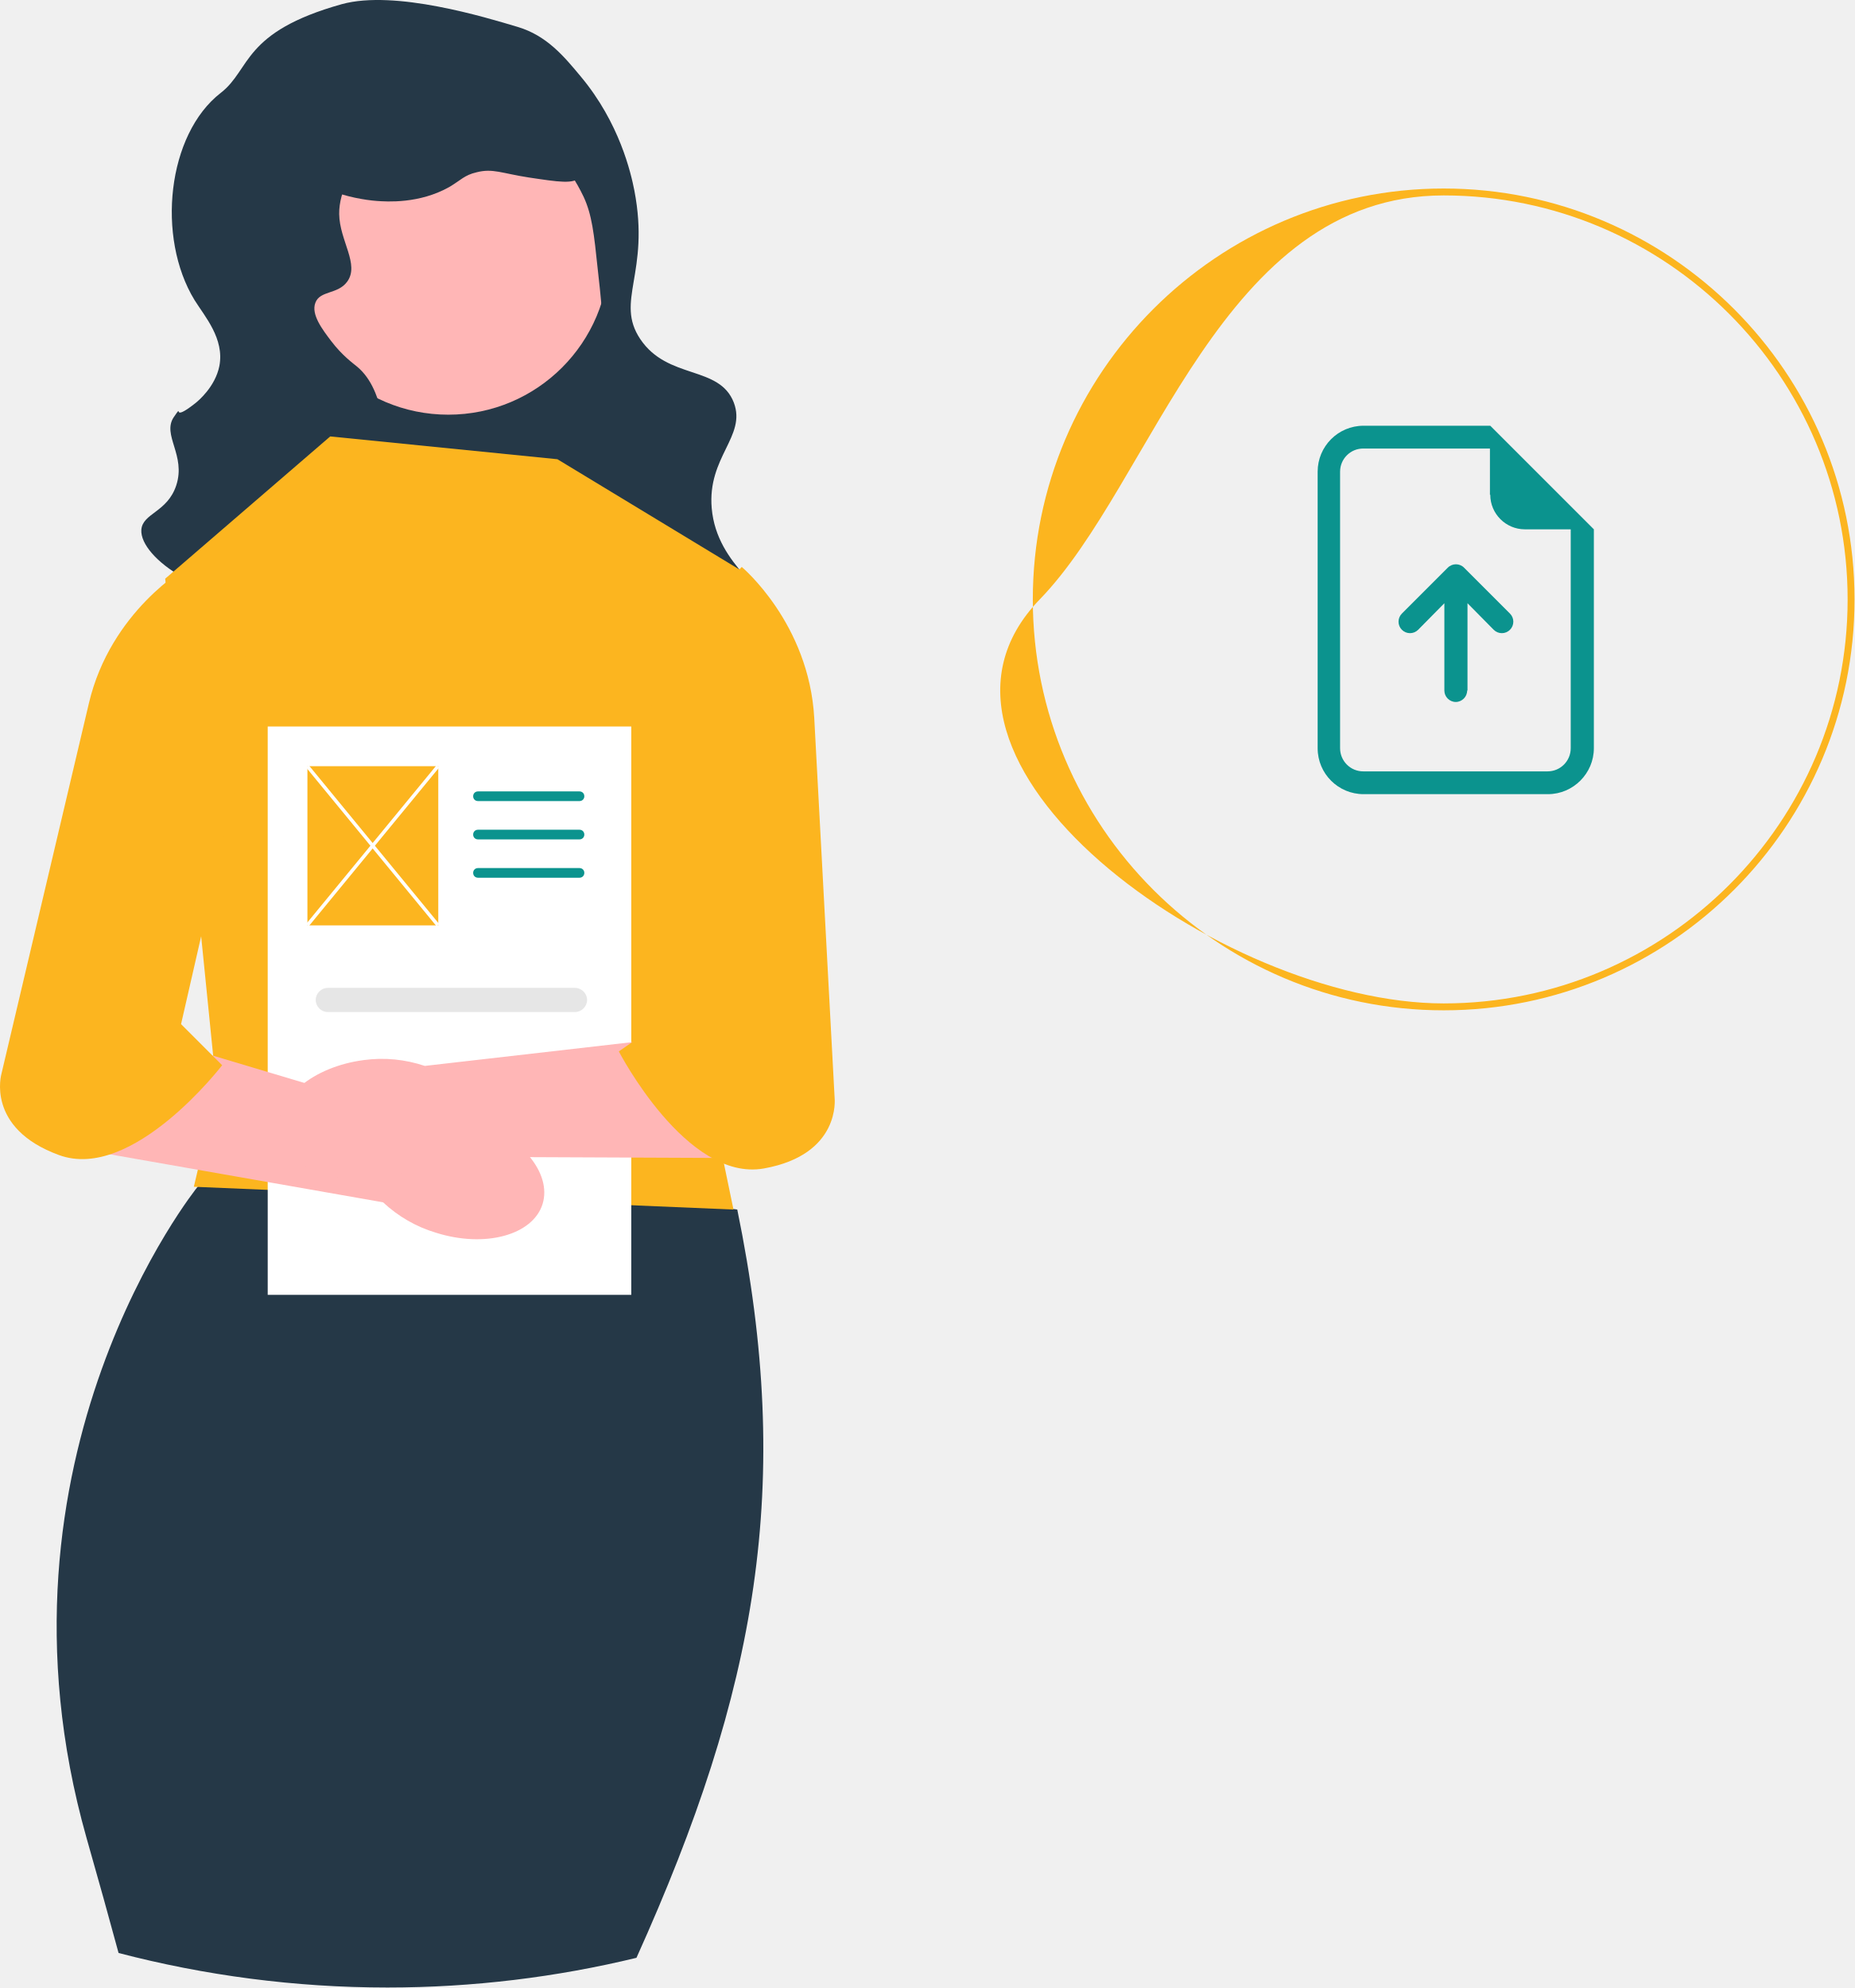
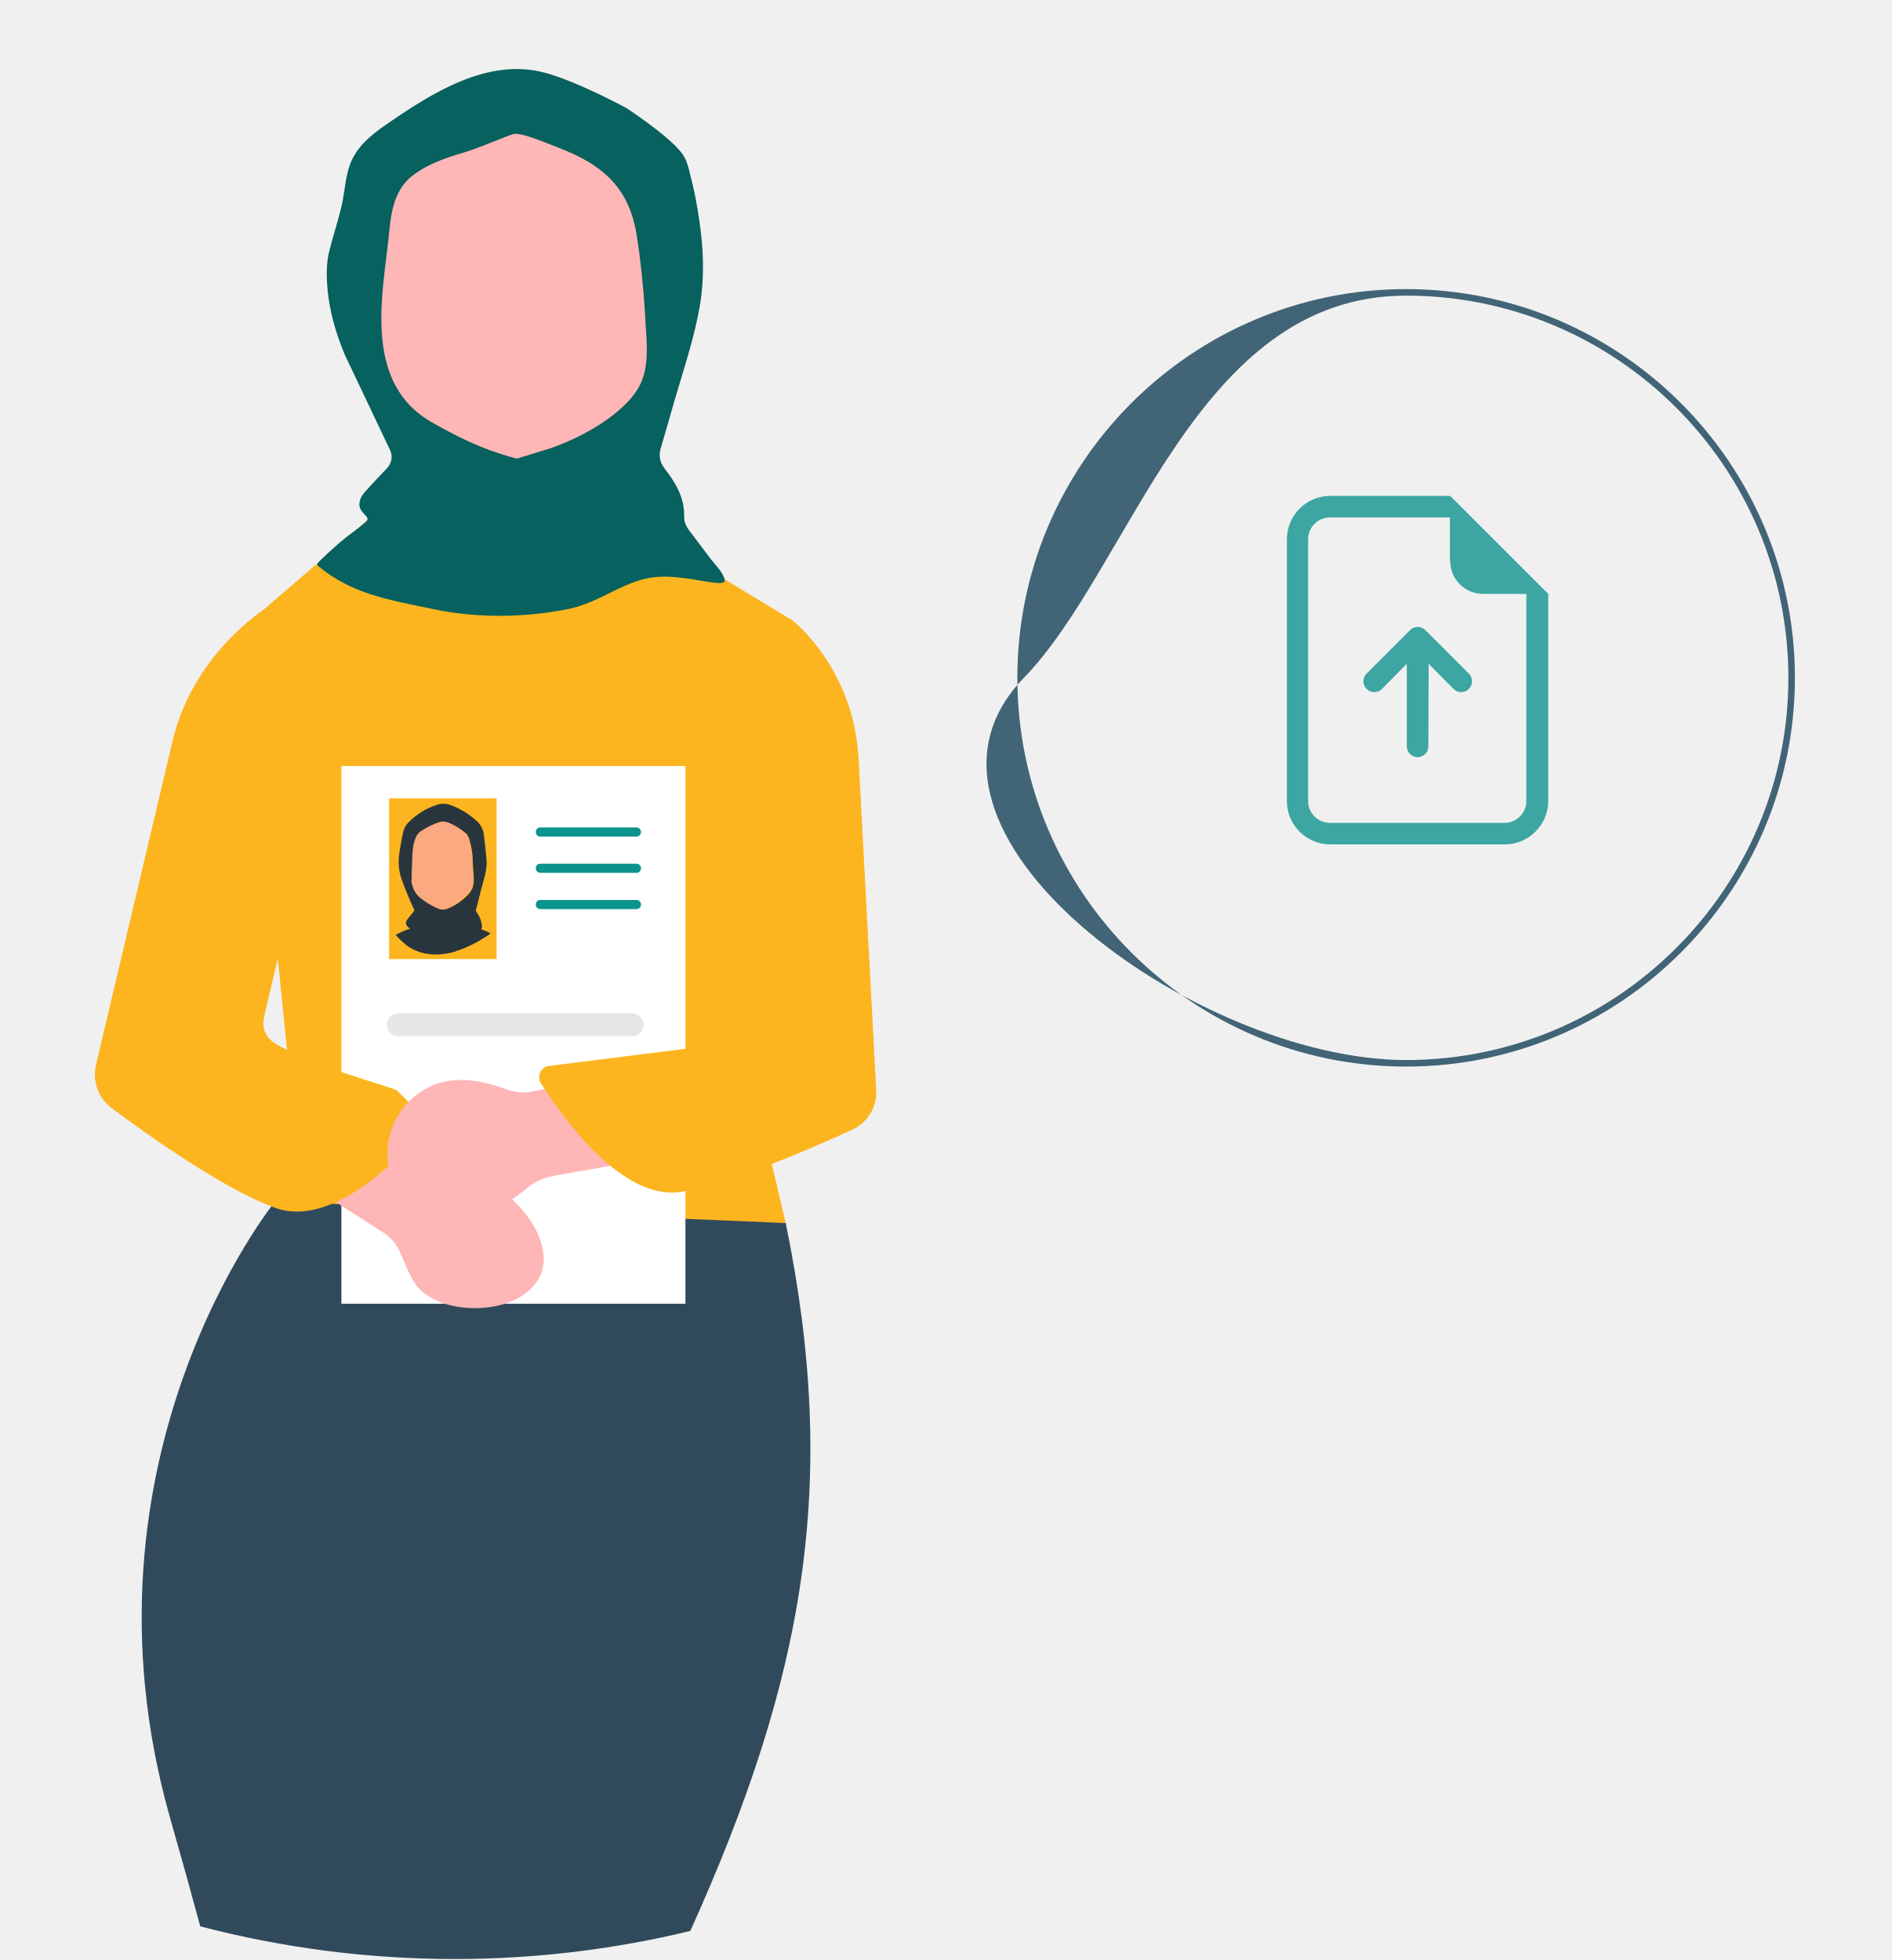
- <svg xmlns="http://www.w3.org/2000/svg" width="334" height="358" viewBox="0 0 334 358" fill="none">
-   <path d="M110.867 42.414L51.832 49.37L58.431 105.379L117.466 98.424L110.867 42.414Z" fill="#253847" />
-   <path d="M80.738 74.676C96.741 74.676 109.715 61.703 109.715 45.7C109.715 29.696 96.741 16.723 80.738 16.723C64.735 16.723 51.762 29.696 51.762 45.7C51.762 61.703 64.735 74.676 80.738 74.676Z" fill="#FFB6B6" />
-   <path d="M61.585 0.743C43.552 5.78 45.231 12.495 39.759 16.724C30.121 24.186 28.131 42.715 35.033 54.032C36.899 57.017 40.443 60.997 39.51 65.909C38.764 69.64 35.717 72.189 35.158 72.625C30.432 76.356 33.292 72.251 31.302 75.112C29.126 78.345 33.541 81.952 31.738 87.424C30.121 92.274 25.706 92.398 25.457 95.383C25.084 100.482 37.583 109.187 49.522 107.011C60.154 105.021 67.057 95.01 68.736 86.18C69.855 80.273 69.482 70.324 64.321 66.033C63.574 65.412 61.647 64.044 59.657 61.432C58.102 59.38 55.988 56.644 56.797 54.53C57.605 52.291 60.838 53.038 62.517 50.737C64.818 47.628 61.149 43.337 61.087 38.549C60.963 30.341 71.285 19.273 83.597 19.398C97.588 19.522 104.365 33.886 105.111 35.44C106.604 38.674 106.977 41.969 107.661 48.56C108.718 58.012 109.34 63.919 107.101 70.324C103.868 79.527 98.334 79.216 97.588 85.869C96.406 96.254 108.842 105.083 110.272 106.078C120.843 113.353 135.58 114.162 137.57 110.058C139.373 106.389 129.113 102.223 128.181 91.528C127.372 82.263 134.461 78.594 132.16 72.5C129.549 65.722 120.284 68.459 115.309 61.059C110.708 54.157 117.112 49.245 114.252 34.321C113.63 31.15 111.578 22.134 104.614 13.801C101.567 10.133 98.458 6.402 93.235 4.847C87.39 3.106 71.16 -1.868 61.585 0.743Z" fill="#253847" />
-   <path d="M52.381 27.668C53.873 33.886 63.698 35.876 67.864 36.187C69.605 36.311 75.513 36.746 80.984 33.637C82.974 32.456 83.658 31.523 85.835 31.026C88.757 30.28 90.374 31.212 95.224 31.959C100.634 32.767 103.308 33.202 104.489 31.896C106.417 29.782 104.054 23.813 101.007 19.895C95.41 12.745 86.519 11.377 82.353 10.755C77.627 10.008 67.989 8.516 60.092 14.423C59.035 15.107 50.889 21.326 52.381 27.668Z" fill="#253847" />
-   <path d="M114.626 352.564C100.262 356.046 85.214 357.912 69.793 357.912C53.067 357.912 36.837 355.735 21.354 351.694C19.675 345.476 17.748 338.573 15.571 330.925C-3.829 262.339 35.594 213.714 35.594 213.714L45.294 206.065L132.783 217.818C142.981 267.438 136.389 304.312 114.626 352.564Z" fill="#253847" />
-   <path d="M100.388 82.697L59.473 78.593L29.75 104.212L39.015 196.302L34.911 213.713L132.1 217.817L127.001 193.255L134.152 103.155L100.388 82.697Z" fill="#FCB51F" />
-   <path d="M113.692 130.826H48.215V233.176H113.692V130.826Z" fill="white" />
-   <path d="M104.367 144.258H86.085C85.588 144.258 85.215 143.885 85.215 143.387C85.215 142.89 85.588 142.517 86.085 142.517H104.367C104.864 142.517 105.237 142.89 105.237 143.387C105.237 143.885 104.864 144.258 104.367 144.258Z" fill="#0B938E" />
-   <path d="M104.367 151.159H86.085C85.588 151.159 85.215 150.786 85.215 150.289C85.215 149.791 85.588 149.418 86.085 149.418H104.367C104.864 149.418 105.237 149.791 105.237 150.289C105.237 150.786 104.864 151.159 104.367 151.159Z" fill="#0B938E" />
-   <path d="M104.367 158.061H86.085C85.588 158.061 85.215 157.688 85.215 157.19C85.215 156.693 85.588 156.32 86.085 156.32H104.367C104.864 156.32 105.237 156.693 105.237 157.19C105.237 157.688 104.864 158.061 104.367 158.061Z" fill="#0B938E" />
-   <path d="M103.557 182.25H59.036C57.854 182.25 56.859 181.255 56.859 180.074C56.859 178.892 57.854 177.897 59.036 177.897H103.557C104.739 177.897 105.734 178.892 105.734 180.074C105.734 181.255 104.739 182.25 103.557 182.25Z" fill="#E6E6E6" />
-   <path d="M78.501 221.984C87.33 224.782 95.974 222.419 97.715 216.823C99.456 211.226 93.735 204.386 84.843 201.588C81.299 200.407 77.568 200.158 73.899 200.718L36.217 189.463L12.34 206.563L68.987 216.512C71.723 219.061 74.956 220.927 78.501 221.984Z" fill="#FFB6B6" />
-   <path d="M33.665 102.161C33.665 102.161 19.923 109.996 16.006 126.661L0.274 193.319C0.274 193.319 -2.649 203.143 10.596 207.993C23.841 212.906 40.008 191.826 40.008 191.826L32.608 184.427L46.848 122.183L33.665 102.161Z" fill="#FCB51F" />
-   <path d="M68.303 212.159C59.1 213.341 51.017 209.547 50.27 203.64C49.524 197.795 56.364 192.075 65.567 190.893C69.236 190.396 72.967 190.769 76.511 191.95L115.561 187.473L136.081 208.553L78.563 208.304C75.516 210.418 71.972 211.724 68.303 212.159Z" fill="#FFB6B6" />
-   <path d="M133.59 102.099C133.59 102.099 145.715 112.234 146.648 129.334L150.316 197.733C150.316 197.733 151.498 207.931 137.569 210.418C123.641 212.905 111.453 189.339 111.453 189.339L120.034 183.369L116.987 119.634L133.59 102.099Z" fill="#FCB51F" />
-   <path d="M78.934 137.978H55.367V166.643H78.934V137.978Z" fill="#FCB51F" />
-   <path d="M260.006 181.939C219.215 181.939 186.01 148.735 186.01 107.944C186.01 67.153 219.215 33.948 260.006 33.948C300.796 33.948 334.001 67.153 334.001 107.944C334.001 148.735 300.796 181.939 260.006 181.939ZM260.006 35.192C219.899 35.192 207.773 86.802 187.254 107.944C159.334 136.734 219.899 180.696 260.006 180.696C300.112 180.696 332.757 148.051 332.757 107.944C332.757 67.837 300.112 35.192 260.006 35.192Z" fill="#FCB51F" />
-   <path d="M264.234 124.359C264.234 125.478 263.301 126.411 262.182 126.411C261.062 126.411 260.13 125.478 260.13 124.359V108.627L255.404 113.415C254.595 114.223 253.29 114.223 252.481 113.415C251.673 112.607 251.673 111.301 252.481 110.493L260.751 102.222C261.56 101.414 262.866 101.414 263.674 102.222L271.944 110.493C272.752 111.301 272.752 112.607 271.944 113.415C271.136 114.223 269.83 114.223 269.021 113.415L264.296 108.627V124.359H264.234Z" fill="#0B938E" />
-   <path d="M287.054 134.743V95.32L268.399 76.666H245.579C240.977 76.666 237.309 80.397 237.309 84.936V134.743C237.309 139.345 241.039 143.013 245.579 143.013H278.783C283.323 143.013 287.054 139.282 287.054 134.743ZM268.399 89.102C268.399 92.522 271.197 95.32 274.617 95.32H282.887V134.743C282.887 137.044 281.022 138.909 278.721 138.909H245.516C243.216 138.909 241.35 137.044 241.35 134.743V84.936C241.35 82.635 243.216 80.77 245.516 80.77H268.337V89.102H268.399Z" fill="#0B938E" />
-   <path d="M78.639 137.786L55.109 166.418L55.59 166.813L79.119 138.181L78.639 137.786Z" fill="white" />
-   <path d="M55.586 137.776L55.105 138.171L78.627 166.807L79.108 166.412L55.586 137.776Z" fill="white" />
+ <svg xmlns="http://www.w3.org/2000/svg" version="1.1" id="Layer_1" x="0px" y="0px" viewBox="0 0 579.1 600" enable-background="new 0 0 579.1 600" xml:space="preserve">
+   <g id="Layer_1_00000084497203263348596880000013968961361898969256_">
+     <path fill="#FFB6B6" d="M156.8,40c25.7,0,46.6,24.9,46.6,50.6s-19.7,51.1-45.4,51.1s-47.8-25.4-47.8-51.1S131.1,40,156.8,40z" />
+     <path fill="#314A5B" d="M211.3,591.1c-23.1,5.6-47.3,8.6-72.1,8.6c-26.9,0-53-3.5-77.9-10c-2.7-10-5.8-21.1-9.3-33.4   C20.8,446,84.2,367.8,84.2,367.8l15.6-12.3l140.7,18.9C256.9,454.2,246.3,513.5,211.3,591.1L211.3,591.1z" />
+     <polygon fill="#FCB51F" points="188.4,157.1 122.6,150.5 74.8,191.7 89.7,339.8 84.2,367.8 240.5,374.4 231.2,334.9 242.7,190  " />
+     <rect x="104.5" y="234.5" fill="#FFFFFF" width="105.3" height="164.6" />
+     <path fill="#0B938E" d="M194.8,256.1h-29.4c-0.8,0-1.4-0.6-1.4-1.4s0.6-1.4,1.4-1.4h29.4c0.8,0,1.4,0.6,1.4,1.4   S195.6,256.1,194.8,256.1z" />
+     <path fill="#0B938E" d="M194.8,267.2h-29.4c-0.8,0-1.4-0.6-1.4-1.4s0.6-1.4,1.4-1.4h29.4c0.8,0,1.4,0.6,1.4,1.4   S195.6,267.2,194.8,267.2z" />
+     <path fill="#0B938E" d="M194.8,278.3h-29.4c-0.8,0-1.4-0.6-1.4-1.4s0.6-1.4,1.4-1.4h29.4c0.8,0,1.4,0.6,1.4,1.4   S195.6,278.3,194.8,278.3z" />
+     <path fill="#E6E6E6" d="M193.5,317.2h-71.6c-1.9,0-3.5-1.6-3.5-3.5s1.6-3.5,3.5-3.5h71.6c1.9,0,3.5,1.6,3.5,3.5   S195.4,317.2,193.5,317.2z" />
+     <path id="b-294" fill="#FFB6B6" d="M130.3,396.2c2,1.5,4.4,2.5,6.8,3.2c8.9,2.4,22.1,1,27.5-7.5c5.1-7.9-0.9-21-13.5-29.1   c-5-3.3-10.7-5.3-16.6-6l-53.7-33.4l-40.2,4.7c0,0,62.2,39.9,76.7,49.2c2.2,1.4,3.9,3.4,5,5.7c1.3,2.9,2.4,5.9,4,8.7   C127.2,393.5,128.6,395,130.3,396.2z" />
+     <path fill="#FCB51F" d="M81.1,186.4c0,0-22,13.7-28.3,40.5l-23.4,99c-1.2,5.1,0.7,10.3,4.9,13.4c11.3,8.4,34.3,24.8,49.8,30.4   c21.3,7.9,47.3-26,47.3-26l-9.8-9.8c-1.1-1.1-26.3-7.4-37.7-14.7c-2.6-1.6-3.8-4.7-3.1-7.7l21.5-92l-21.2-32.2L81.1,186.4z" />
+     <path id="c-295" fill="#FFB6B6" d="M142,374.2c-6.4,1.2-13-0.7-17.6-5.9c-8.1-9.2-7.7-23,1.2-31.5c7.8-7.5,17.5-7.3,27.2-4.1   c2.9,1,6,2.1,9.1,1.6c1.5-0.2,3-0.6,4.5-0.9c3.2-0.6,6.4-1.2,9.7-1.7c8-1.4,16-2.9,24-4.3c7.3-1.3,14.5-2.6,21.8-3.9l34.5,21.4   c-8.1,1.4-16.3,2.8-24.4,4.2c-14.9,2.6-29.8,5.2-44.7,7.7c-4.5,0.8-9.1,1.6-13.6,2.4c-4.6,0.8-8.7,1.3-12.3,4.5   C155.9,368,149,372.8,142,374.2z" />
+     <path fill="#FCB51F" d="M242.7,190c0,0,18.6,14.6,20.1,42.1l5.4,101.6c0.3,5.1-2.6,9.9-7.3,12.1c-12.2,5.6-36.1,16.1-52.2,19   c-18.2,3.2-36.8-23.1-43.1-33.1c-1.2-1.9-0.4-4.5,1.8-5.3l50-6.3c1.5-0.6,2.5-2.1,2.4-3.7l-4.8-99.8L242.7,190z" />
+     <rect x="119.1" y="244.4" fill="#FCB51F" width="32.9" height="49.2" />
+     <path fill="#426477" d="M430.4,326.5c-65.6,0-119-53.4-119-119s53.4-119,119-119s119,53.4,119,119S496,326.5,430.4,326.5z    M430.4,90.5c-64.5,0-84,83-117,117c-44.9,46.3,52.5,117,117,117s117-52.5,117-117S494.9,90.5,430.4,90.5z" />
+     <path fill="#3DA6A2" d="M437.2,228.5c0,1.8-1.5,3.3-3.3,3.3s-3.3-1.5-3.3-3.3v-25.3l-7.6,7.7c-1.3,1.3-3.4,1.3-4.7,0   s-1.3-3.4,0-4.7l13.3-13.3c1.3-1.3,3.4-1.3,4.7,0l0,0l13.3,13.3c1.3,1.3,1.3,3.4,0,4.7s-3.4,1.3-4.7,0l-7.6-7.7L437.2,228.5   L437.2,228.5z" />
+     <path fill="#3DA6A2" d="M473.9,245.2v-63.4l-30-30h-36.7c-7.4,0-13.3,6-13.3,13.3v80.1c0,7.4,6,13.3,13.3,13.3h53.4   C467.9,258.5,473.9,252.5,473.9,245.2z M443.9,171.8c0,5.5,4.5,10,10,10h13.3v63.4c0,3.7-3,6.7-6.7,6.7h-53.4c-3.7,0-6.7-3-6.7-6.7   v-80.1c0-3.7,3-6.7,6.7-6.7h36.7v13.4H443.9z" />
+     <g>
+       <path fill="#29353D" d="M121.1,286.2c1.4-0.8,2.8-1.4,4.4-1.9c-0.2-0.2-0.3-0.3-0.5-0.4c-0.9-0.8-1-1.6-0.2-2.6    c0.6-0.7,1.2-1.5,1.8-2.2c0.2-0.3,0.3-0.5,0.1-0.8c-1.3-2.7-2.4-5.5-3.5-8.4c-1.1-2.8-1.4-5.6-1-8.6c0.4-2.3,0.7-4.6,1.3-6.9    c0.2-0.9,0.7-1.7,1.3-2.4c2.6-2.7,5.6-4.6,9.2-5.7c1.3-0.4,2.6-0.3,3.8,0.1c3.1,1.1,5.9,2.9,8.3,5.1c1.1,1.1,1.8,2.4,2,4    c0.3,2.5,0.6,5,0.8,7.5c0.2,2.1-0.2,4.2-0.8,6.3c-0.6,2-1.1,4-1.6,6.1c-0.2,1-0.5,2-0.8,3c-0.1,0.3,0,0.5,0.1,0.7    c0.9,1.2,1.5,2.6,1.7,4.1c0,0.4,0.1,0.7-0.1,1.1c-0.1,0.2,0,0.3,0.2,0.3c0.9,0.3,1.7,0.6,2.5,1.1c-0.1,0.2-0.4,0.3-0.5,0.5    c-0.2,0-0.3,0.2-0.5,0.3c-2.7,1.8-5.6,3.3-8.7,4.4c-0.2,0.1-0.5,0.1-0.7,0.1h-0.1h0.1c0.1,0.1,0,0.2-0.1,0.2    c-0.2,0-0.4,0.1-0.6,0.2c-0.7,0.2-1.5,0.4-2.3,0.5c-2.2,0.4-4.3,0.4-6.5,0c-2-0.4-3.9-1.2-5.6-2.4    C123.4,288.5,122.1,287.4,121.1,286.2z M126,267.8c0,0.6,0,1.2,0.1,1.9c0.2,2.1,1,3.9,2.7,5.2c1.7,1.4,3.7,2.6,5.8,3.4    c0.6,0.2,1.1,0.2,1.7,0.1c0.7-0.2,1.4-0.5,2-0.8c1.8-0.9,3.4-2.1,4.9-3.6c0.8-0.8,1.3-1.7,1.6-2.7c0.2-1,0.3-2.1,0.2-3.2    c-0.1-1.5-0.3-3.1-0.3-4.6c0-2.2-0.4-4.4-1-6.4c-0.2-0.7-0.5-1.5-1.1-2c-1.7-1.4-3.5-2.5-5.6-3.3c-0.7-0.2-1.4-0.3-2.1-0.1    c-2.2,0.6-4.2,1.7-6.1,3c-0.7,0.5-1.1,1.1-1.4,1.9c-0.4,1-0.6,2.1-0.8,3.3C126.1,262.5,126.3,265.2,126,267.8z" />
+       <path fill="#FBA981" d="M141.4,290.9L141.4,290.9L141.4,290.9L141.4,290.9L141.4,290.9z" />
+       <path fill="#FBA981" d="M144.6,271.2c-0.2,1.1-0.8,1.9-1.6,2.7c-1.4,1.4-3.1,2.6-4.9,3.6c-0.6,0.3-1.3,0.6-2,0.8    c-0.6,0.2-1.1,0.1-1.7-0.1c-2.1-0.8-4.1-2-5.8-3.4c-1.6-1.3-2.4-3.2-2.7-5.2c0.2-0.5,0.1-1.1,0.1-1.8c0.3-2.7,0-5.4,0.4-8    c0.1-1.1,0.4-2.2,0.8-3.3c0.3-0.8,0.8-1.4,1.4-1.9c1.9-1.3,3.9-2.3,6.1-3c0.7-0.2,1.4-0.1,2.1,0.1c2.1,0.7,3.9,1.9,5.6,3.3    c0.6,0.5,0.9,1.3,1.1,2c0.7,2.1,1,4.3,1,6.4c0,1.5,0.2,3.1,0.3,4.6C144.9,269.1,144.8,270.1,144.6,271.2z" />
+       <path fill="#FBA981" d="M139.8,290.9h-0.1H139.8L139.8,290.9z" />
+       <path fill="#FEFEFE" d="M141.3,291.2c-0.1,0-0.2-0.1-0.1-0.2C141.3,291.1,141.3,291.2,141.3,291.2L141.3,291.2z" />
+       <path fill="#FEFEFE" d="M141.4,290.9L141.4,290.9L141.4,290.9L141.4,290.9L141.4,290.9z" />
+     </g>
+   </g>
+   <g id="Hijab">
+     <path fill="#07615E" d="M221.8,177.4c-0.6-2.4-3-4.6-4.5-6.6c-1.9-2.6-3.9-5.1-5.8-7.7c-0.8-1-1.5-2-1.9-3.3   c-0.2-0.9-0.2-1.8-0.2-2.8c-0.2-5.2-2.8-9.5-6-13.6c-1.4-1.8-1.8-3.9-1.2-6c0,0,4.3-14.8,4.3-14.9c2.8-9.6,6-19,7.7-28.8   c1.7-10,1-19.8-0.7-29.7c-0.5-3.2-1.2-6.4-2-9.6c-0.7-2.8-1.2-5.6-3.1-7.9c-4.7-5.7-16.8-13.5-16.8-13.5s-14.4-7.8-24.3-10.6   c-17.8-5.1-35.3,6.2-49.2,15.8c-4.2,2.9-8.3,6.2-10.5,11c-1.8,4-2,8.9-2.9,13.2c-1.1,4.9-2.7,9.6-3.9,14.4c-1,3.9-0.9,8.2-0.5,12.2   c0.6,6.1,2.3,12.3,4.6,18c0.2,0.4,0.3,0.8,0.5,1.3l14,29.5c0.9,1.9,0.5,4.1-1.1,5.7c-1.9,2-4.5,4.7-6.6,7.1c-1.1,1.2-2,2.9-1.6,4.6   c0.2,0.9,0.9,1.6,1.5,2.3c0.3,0.4,0.9,0.8,0.9,1.4c0,0.4-0.5,0.8-0.8,1.1c-1.7,1.5-3.6,2.8-5.4,4.2c-2.8,2.2-5.4,4.6-8,7.1   c-0.7,0.7-1.6,1.4-0.9,2c10.4,8.5,20.9,10.2,35.4,13.2c13.5,2.8,27.8,2.6,41.3-0.1c9.8-2,17.7-9.3,27.3-9.8   C210.7,175.9,222.6,180.5,221.8,177.4z M196.6,116.2c-3.5,9.6-18.7,18.1-29.3,21.4l-9.1,2.8c-7.8-2.1-13.7-4.5-20.7-8.2   c-3.2-1.7-6.5-3.4-9.3-5.6c-16.3-13-11-37.3-9.2-54.3c0.6-6.3,1.3-13.8,7.1-18.4c4.3-3.4,9.7-5.4,15.2-7c5.4-1.6,10.3-3.9,15.6-5.8   c2.3-0.9,11.3,3.1,13.5,3.9c15,5.6,22.3,13.2,24.5,27.1c1.2,7.7,2,15.4,2.5,23.2C197.6,101.9,199,109.8,196.6,116.2z" />
+   </g>
+   <g id="Shadows">
+ </g>
+   <g id="Layer_4">
+ </g>
</svg>
